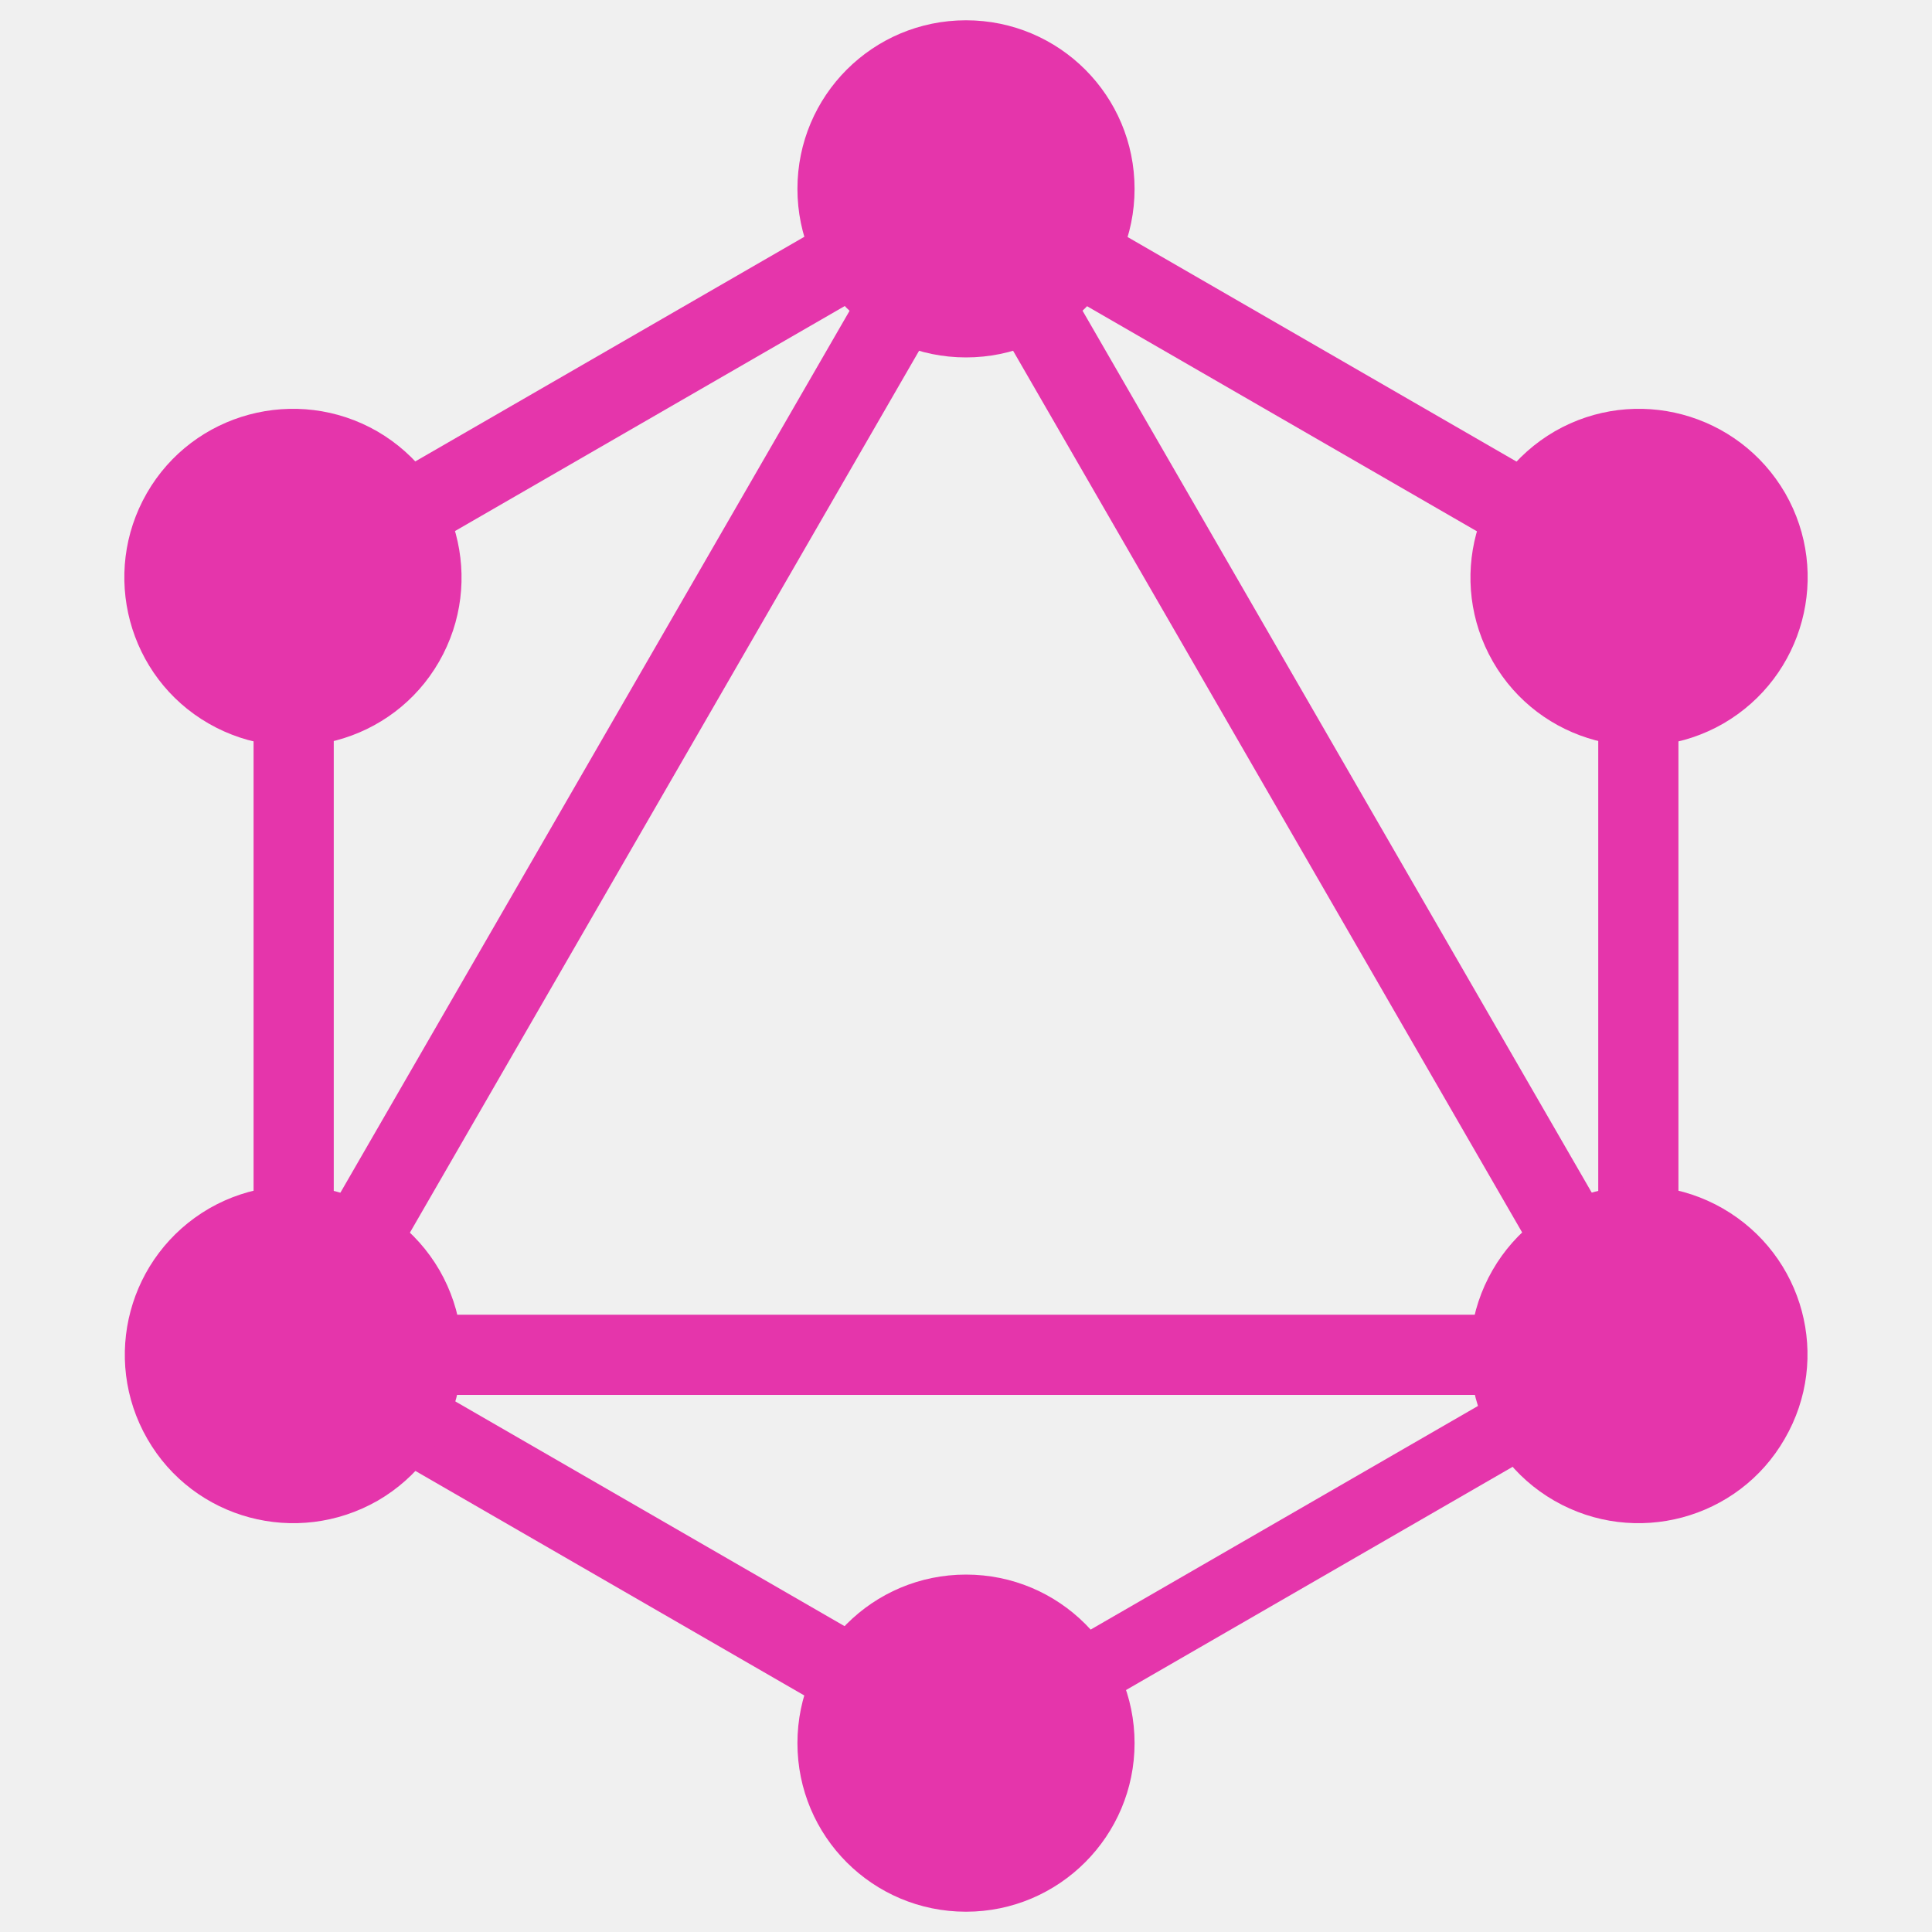
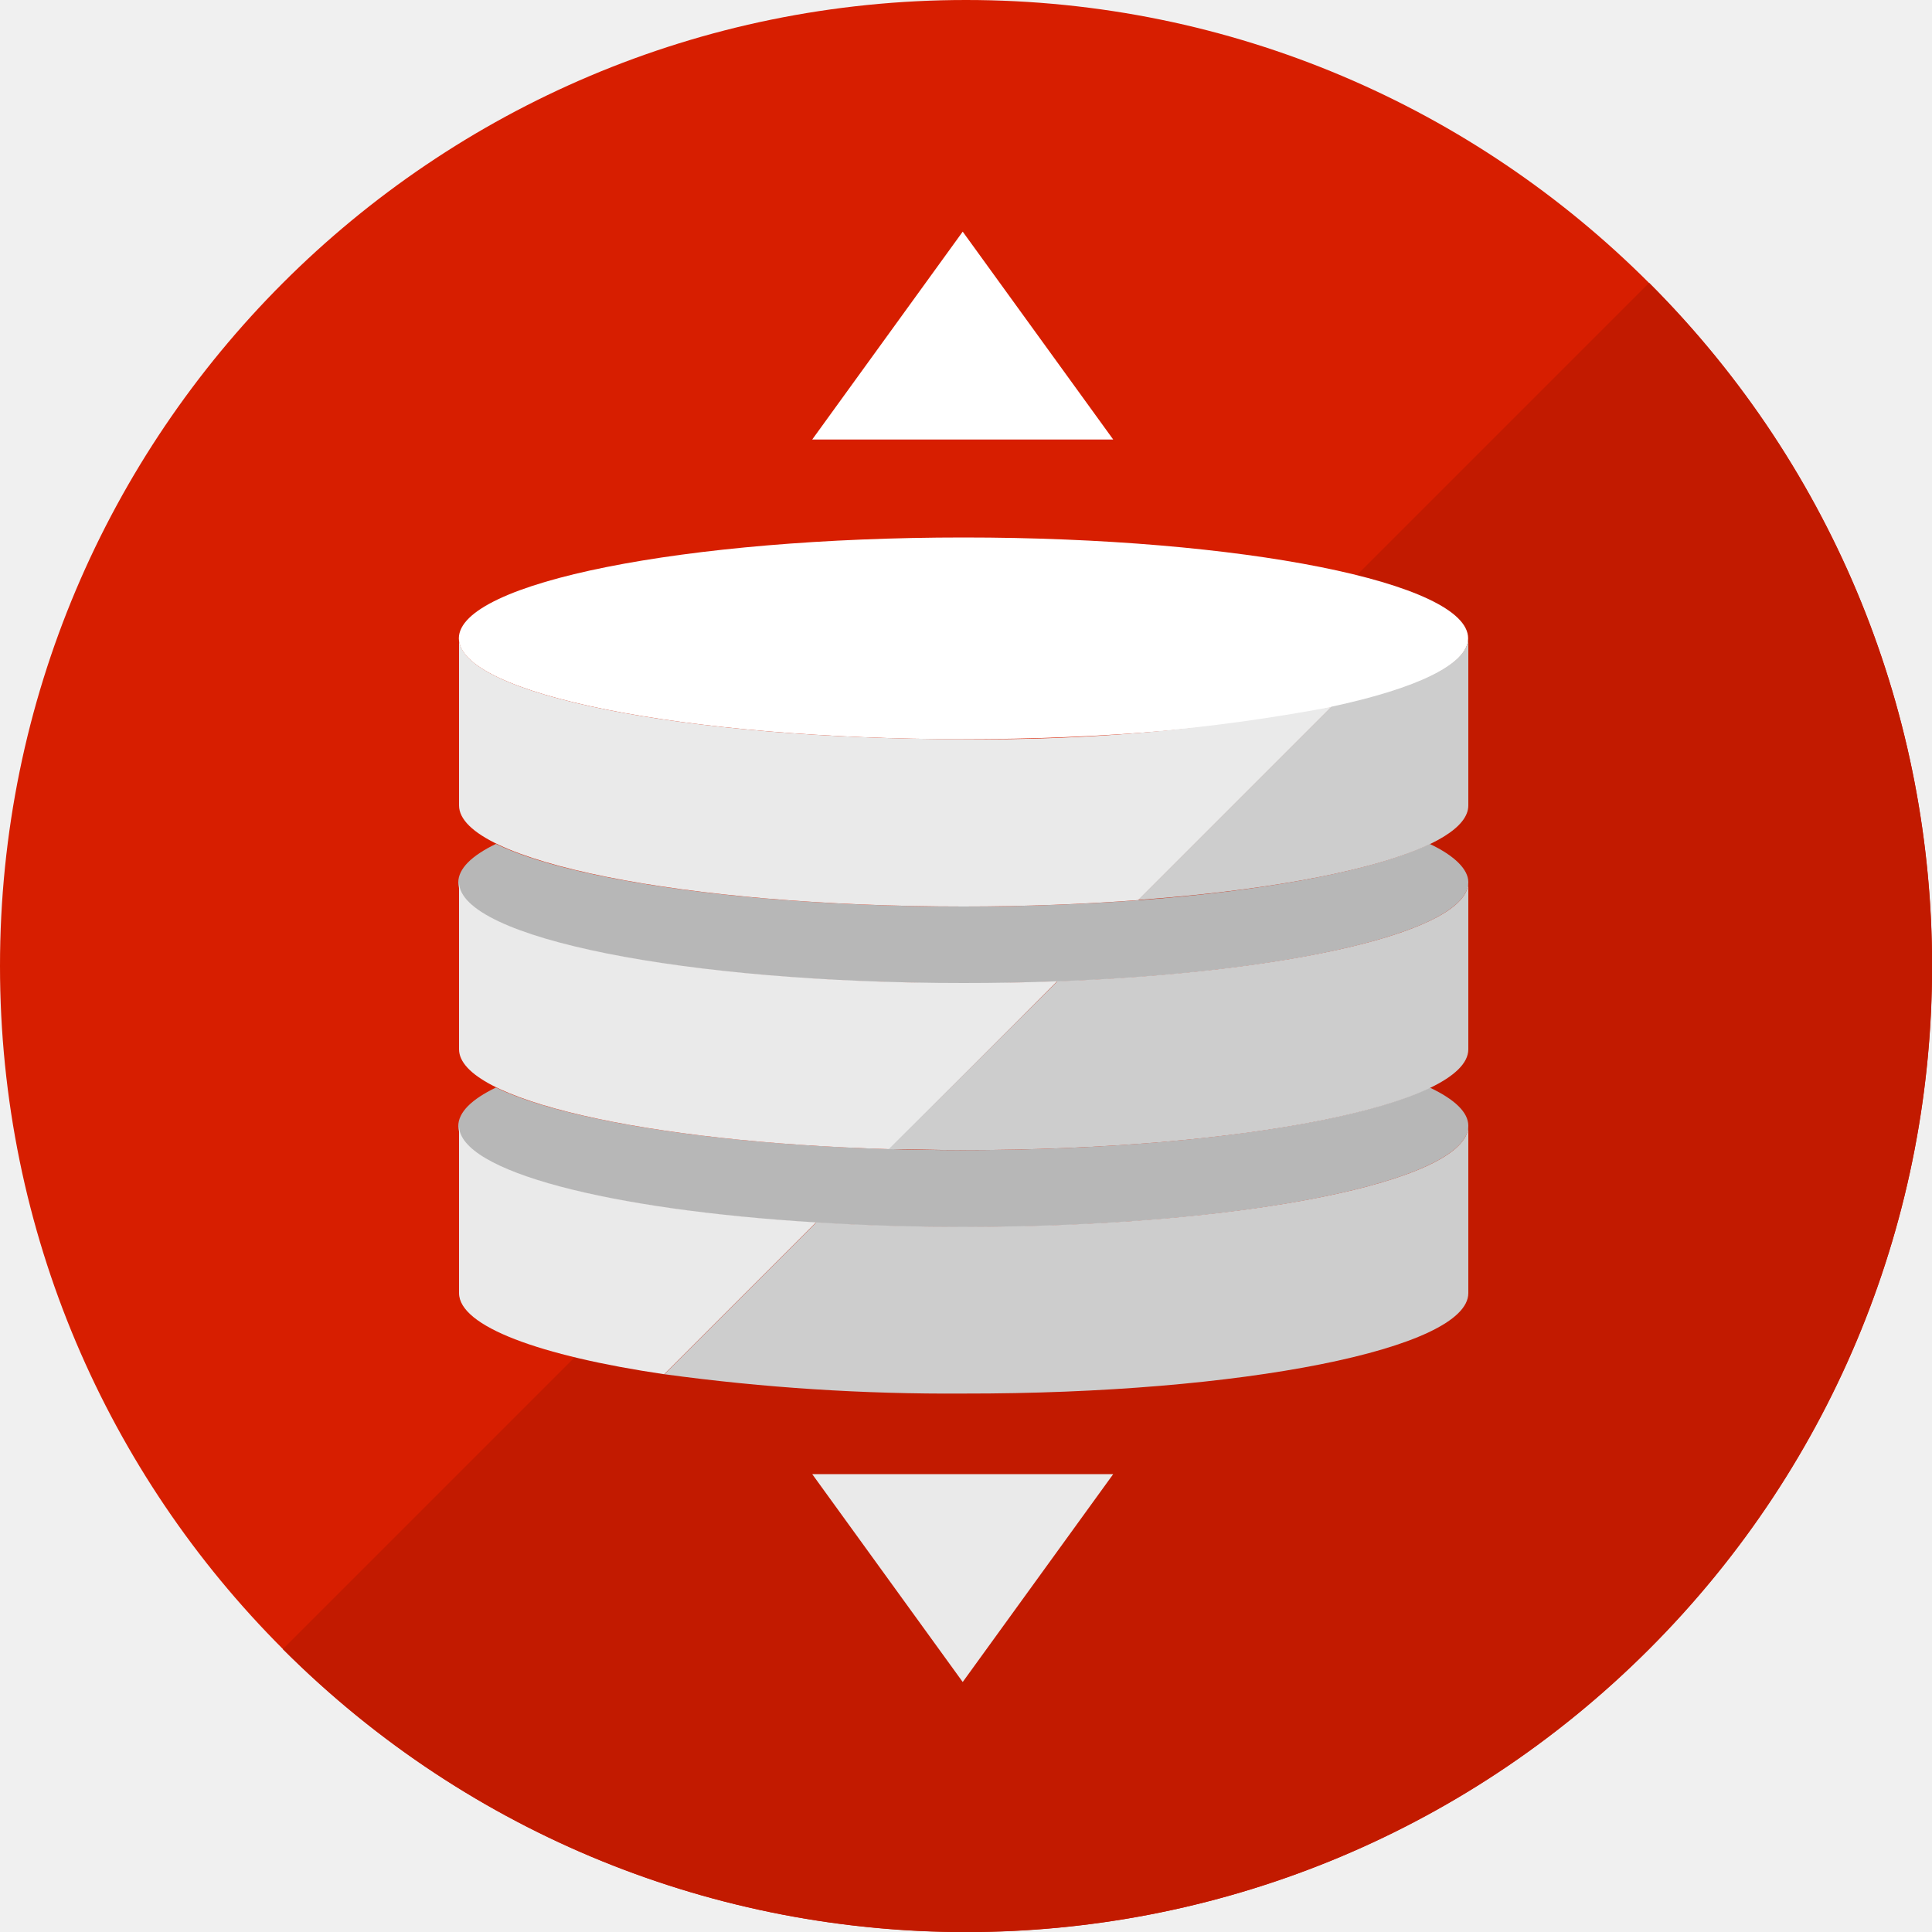
- <svg xmlns="http://www.w3.org/2000/svg" version="1.1" id="GraphQL_Logo" x="0px" y="0px" viewBox="0 0 400 400" enable-background="new 0 0 400 400" xml:space="preserve">
-   <g>
-     <g>
-       <g>
-         <rect x="122" y="-0.4" transform="matrix(-0.866 -0.5 0.5 -0.866 163.3196 363.3136)" fill="#E535AB" width="16.6" height="320.3" />
-       </g>
-     </g>
-     <g>
-       <g>
-         <rect x="39.8" y="272.2" fill="#E535AB" width="320.3" height="16.6" />
-       </g>
-     </g>
-     <g>
-       <g>
-         <rect x="37.9" y="312.2" transform="matrix(-0.866 -0.5 0.5 -0.866 83.0693 663.3409)" fill="#E535AB" width="185" height="16.6" />
-       </g>
-     </g>
-     <g>
-       <g>
-         <rect x="177.1" y="71.1" transform="matrix(-0.866 -0.5 0.5 -0.866 463.3409 283.0693)" fill="#E535AB" width="185" height="16.6" />
-       </g>
-     </g>
-     <g>
-       <g>
-         <rect x="122.1" y="-13" transform="matrix(-0.5 -0.866 0.866 -0.5 126.7903 232.1221)" fill="#E535AB" width="16.6" height="185" />
-       </g>
-     </g>
-     <g>
-       <g>
-         <rect x="109.6" y="151.6" transform="matrix(-0.5 -0.866 0.866 -0.5 266.0828 473.3766)" fill="#E535AB" width="320.3" height="16.6" />
-       </g>
-     </g>
-     <g>
-       <g>
-         <rect x="52.5" y="107.5" fill="#E535AB" width="16.6" height="185" />
-       </g>
-     </g>
-     <g>
-       <g>
-         <rect x="330.9" y="107.5" fill="#E535AB" width="16.6" height="185" />
-       </g>
-     </g>
-     <g>
-       <g>
-         <rect x="262.4" y="240.1" transform="matrix(-0.5 -0.866 0.866 -0.5 126.7953 714.2875)" fill="#E535AB" width="14.5" height="160.9" />
-       </g>
-     </g>
-     <path fill="#E535AB" d="M369.5,297.9c-9.6,16.7-31,22.4-47.7,12.8c-16.7-9.6-22.4-31-12.8-47.7c9.6-16.7,31-22.4,47.7-12.8   C373.5,259.9,379.2,281.2,369.5,297.9" />
-     <path fill="#E535AB" d="M90.9,137c-9.6,16.7-31,22.4-47.7,12.8c-16.7-9.6-22.4-31-12.8-47.7c9.6-16.7,31-22.4,47.7-12.8   C94.8,99,100.5,120.3,90.9,137" />
-     <path fill="#E535AB" d="M30.5,297.9c-9.6-16.7-3.9-38,12.8-47.7c16.7-9.6,38-3.9,47.7,12.8c9.6,16.7,3.9,38-12.8,47.7   C61.4,320.3,40.1,314.6,30.5,297.9" />
-     <path fill="#E535AB" d="M309.1,137c-9.6-16.7-3.9-38,12.8-47.7c16.7-9.6,38-3.9,47.7,12.8c9.6,16.7,3.9,38-12.8,47.7   C340.1,159.4,318.7,153.7,309.1,137" />
-     <path fill="#E535AB" d="M200,395.8c-19.3,0-34.9-15.6-34.9-34.9c0-19.3,15.6-34.9,34.9-34.9c19.3,0,34.9,15.6,34.9,34.9   C234.9,380.1,219.3,395.8,200,395.8" />
-     <path fill="#E535AB" d="M200,74c-19.3,0-34.9-15.6-34.9-34.9c0-19.3,15.6-34.9,34.9-34.9c19.3,0,34.9,15.6,34.9,34.9   C234.9,58.4,219.3,74,200,74" />
+ <svg xmlns="http://www.w3.org/2000/svg" viewBox="0 0 100 100">
+   <defs>
+     <style>.cls-1{fill:#d71e00;}.cls-2{fill:#c21a00;}.cls-3{fill:#b7b7b7;}.cls-4{fill:#fff;}.cls-5{fill:#eaeaea;}.cls-6{fill:#cdcdcd;}</style>
+   </defs>
+   <g id="Layer_1" data-name="Layer 1">
+     <circle class="cls-1" cx="50" cy="50" r="50" />
+     <path class="cls-2" d="M85.36,14.64A50,50,0,0,1,14.64,85.36Z" />
+     <path class="cls-3" d="M74,56.29c-3.91,1.9-13.25,3.24-24.17,3.24s-20.26-1.34-24.16-3.24c-1.26.61-1.95,1.28-1.95,2,0,2.89,11.69,5.23,26.11,5.23S76,61.16,76,58.27C76,57.57,75.29,56.9,74,56.29Z" />
+     <ellipse class="cls-4" cx="49.87" cy="33.04" rx="26.12" ry="5.22" />
+     <path class="cls-3" d="M74,43.68c-3.91,1.9-13.25,3.24-24.17,3.24s-20.26-1.34-24.16-3.24c-1.26.61-1.95,1.28-1.95,2,0,2.88,11.69,5.22,26.11,5.22S76,48.54,76,45.66C76,45,75.29,44.29,74,43.68Z" />
+     <polygon class="cls-4" points="49.83 11.99 42.04 22.75 57.62 22.75 49.83 11.99" />
+     <polygon class="cls-5" points="49.83 87.06 57.62 76.3 42.04 76.3 49.83 87.06" />
+     <path class="cls-5" d="M23.76,58.27v8.66c0,1.72,4.18,3.25,10.62,4.2l7.86-7.86C31.54,62.62,23.76,60.63,23.76,58.27Z" />
+     <path class="cls-5" d="M49.87,50.88c-14.42,0-26.11-2.34-26.11-5.22v8.65c0,2.62,9.67,4.8,22.28,5.17l8.68-8.69C53.15,50.85,51.53,50.88,49.87,50.88Z" />
+     <path class="cls-5" d="M49.87,38.26c-14.42,0-26.11-2.33-26.11-5.22v8.65c0,2.89,11.69,5.23,26.11,5.23,3.18,0,6.23-.12,9.05-.33l10-10A97.21,97.21,0,0,1,49.87,38.26Z" />
+     <path class="cls-6" d="M76,66.93V58.27c0,2.89-11.69,5.23-26.12,5.23-2.65,0-5.21-.08-7.63-.23l-7.86,7.86a109,109,0,0,0,15.49,1C64.3,72.15,76,69.81,76,66.93Z" />
+     <path class="cls-6" d="M76,54.31V45.66c0,2.55-9.16,4.67-21.27,5.13L46,59.48c1.25,0,2.53.05,3.83.05C64.3,59.53,76,57.2,76,54.31Z" />
+     <path class="cls-6" d="M76,41.69V33c0,1.39-2.7,2.64-7.09,3.58l-10,10C68.88,45.86,76,43.94,76,41.69Z" />
  </g>
</svg>
